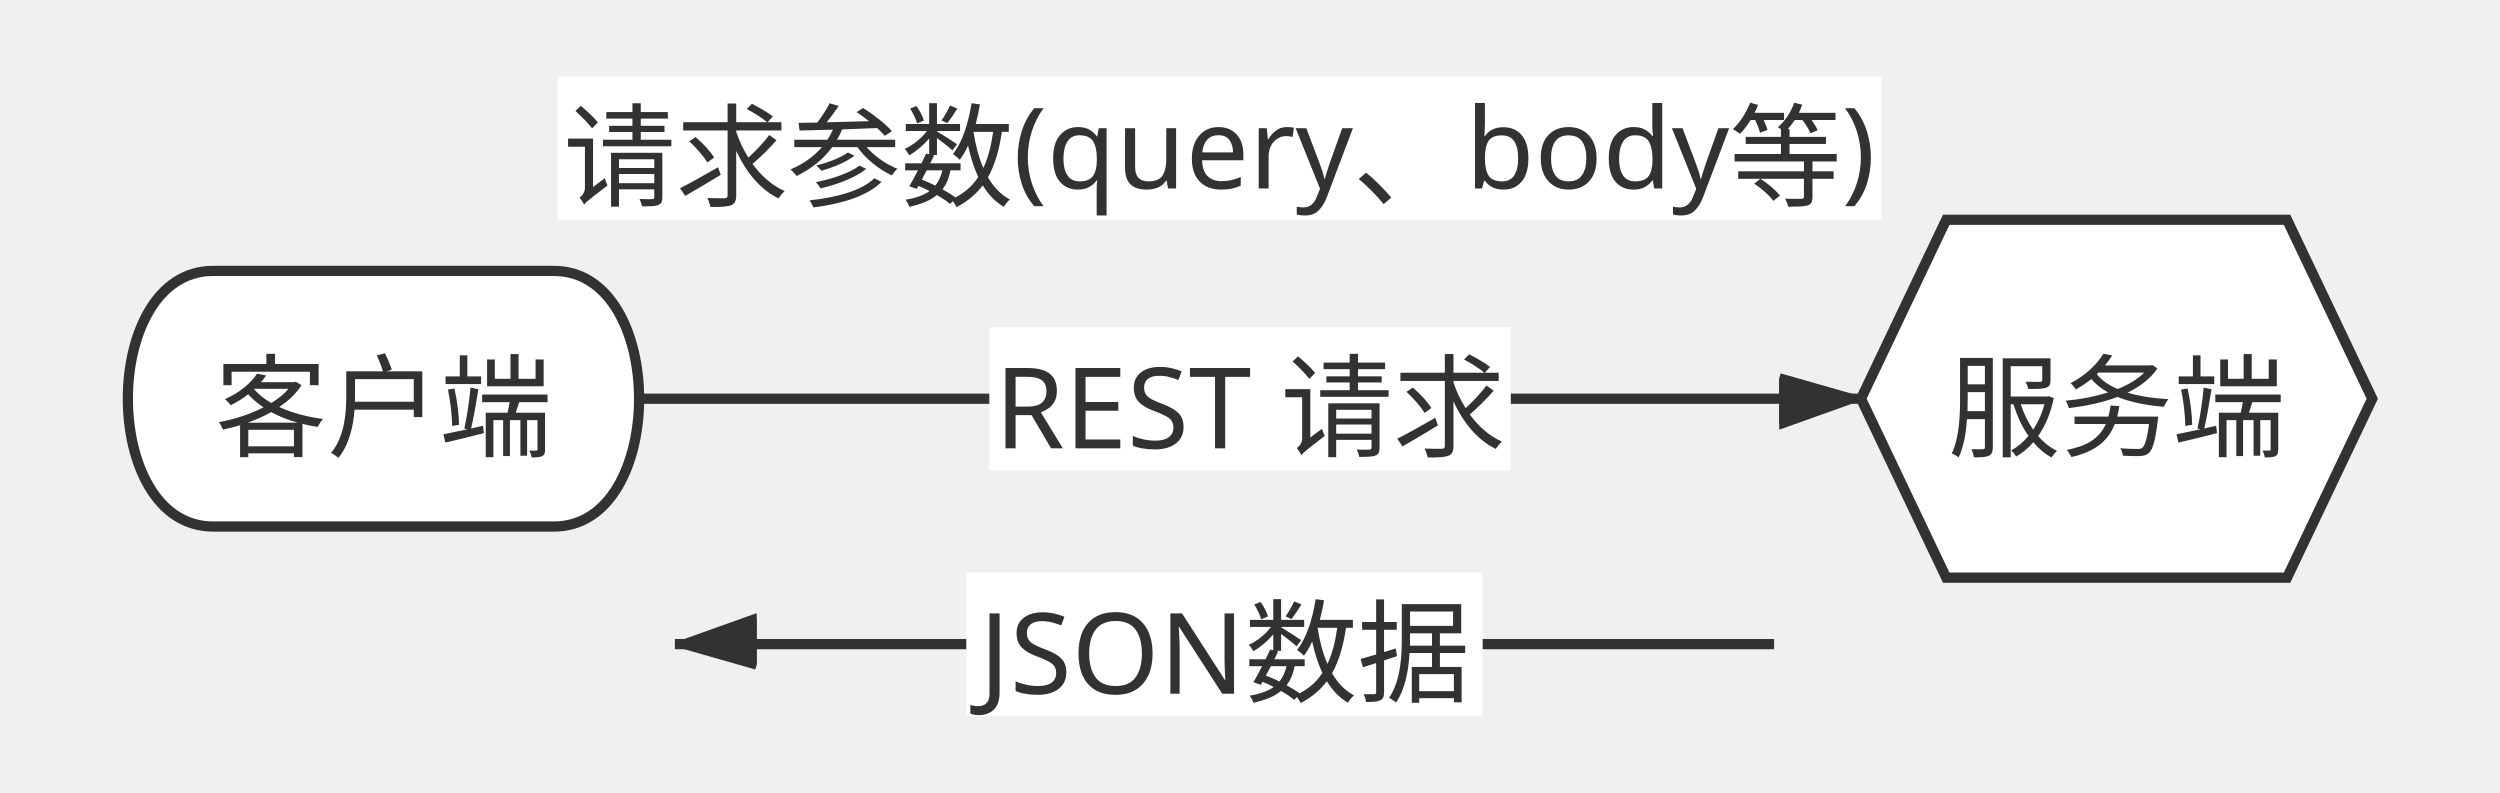
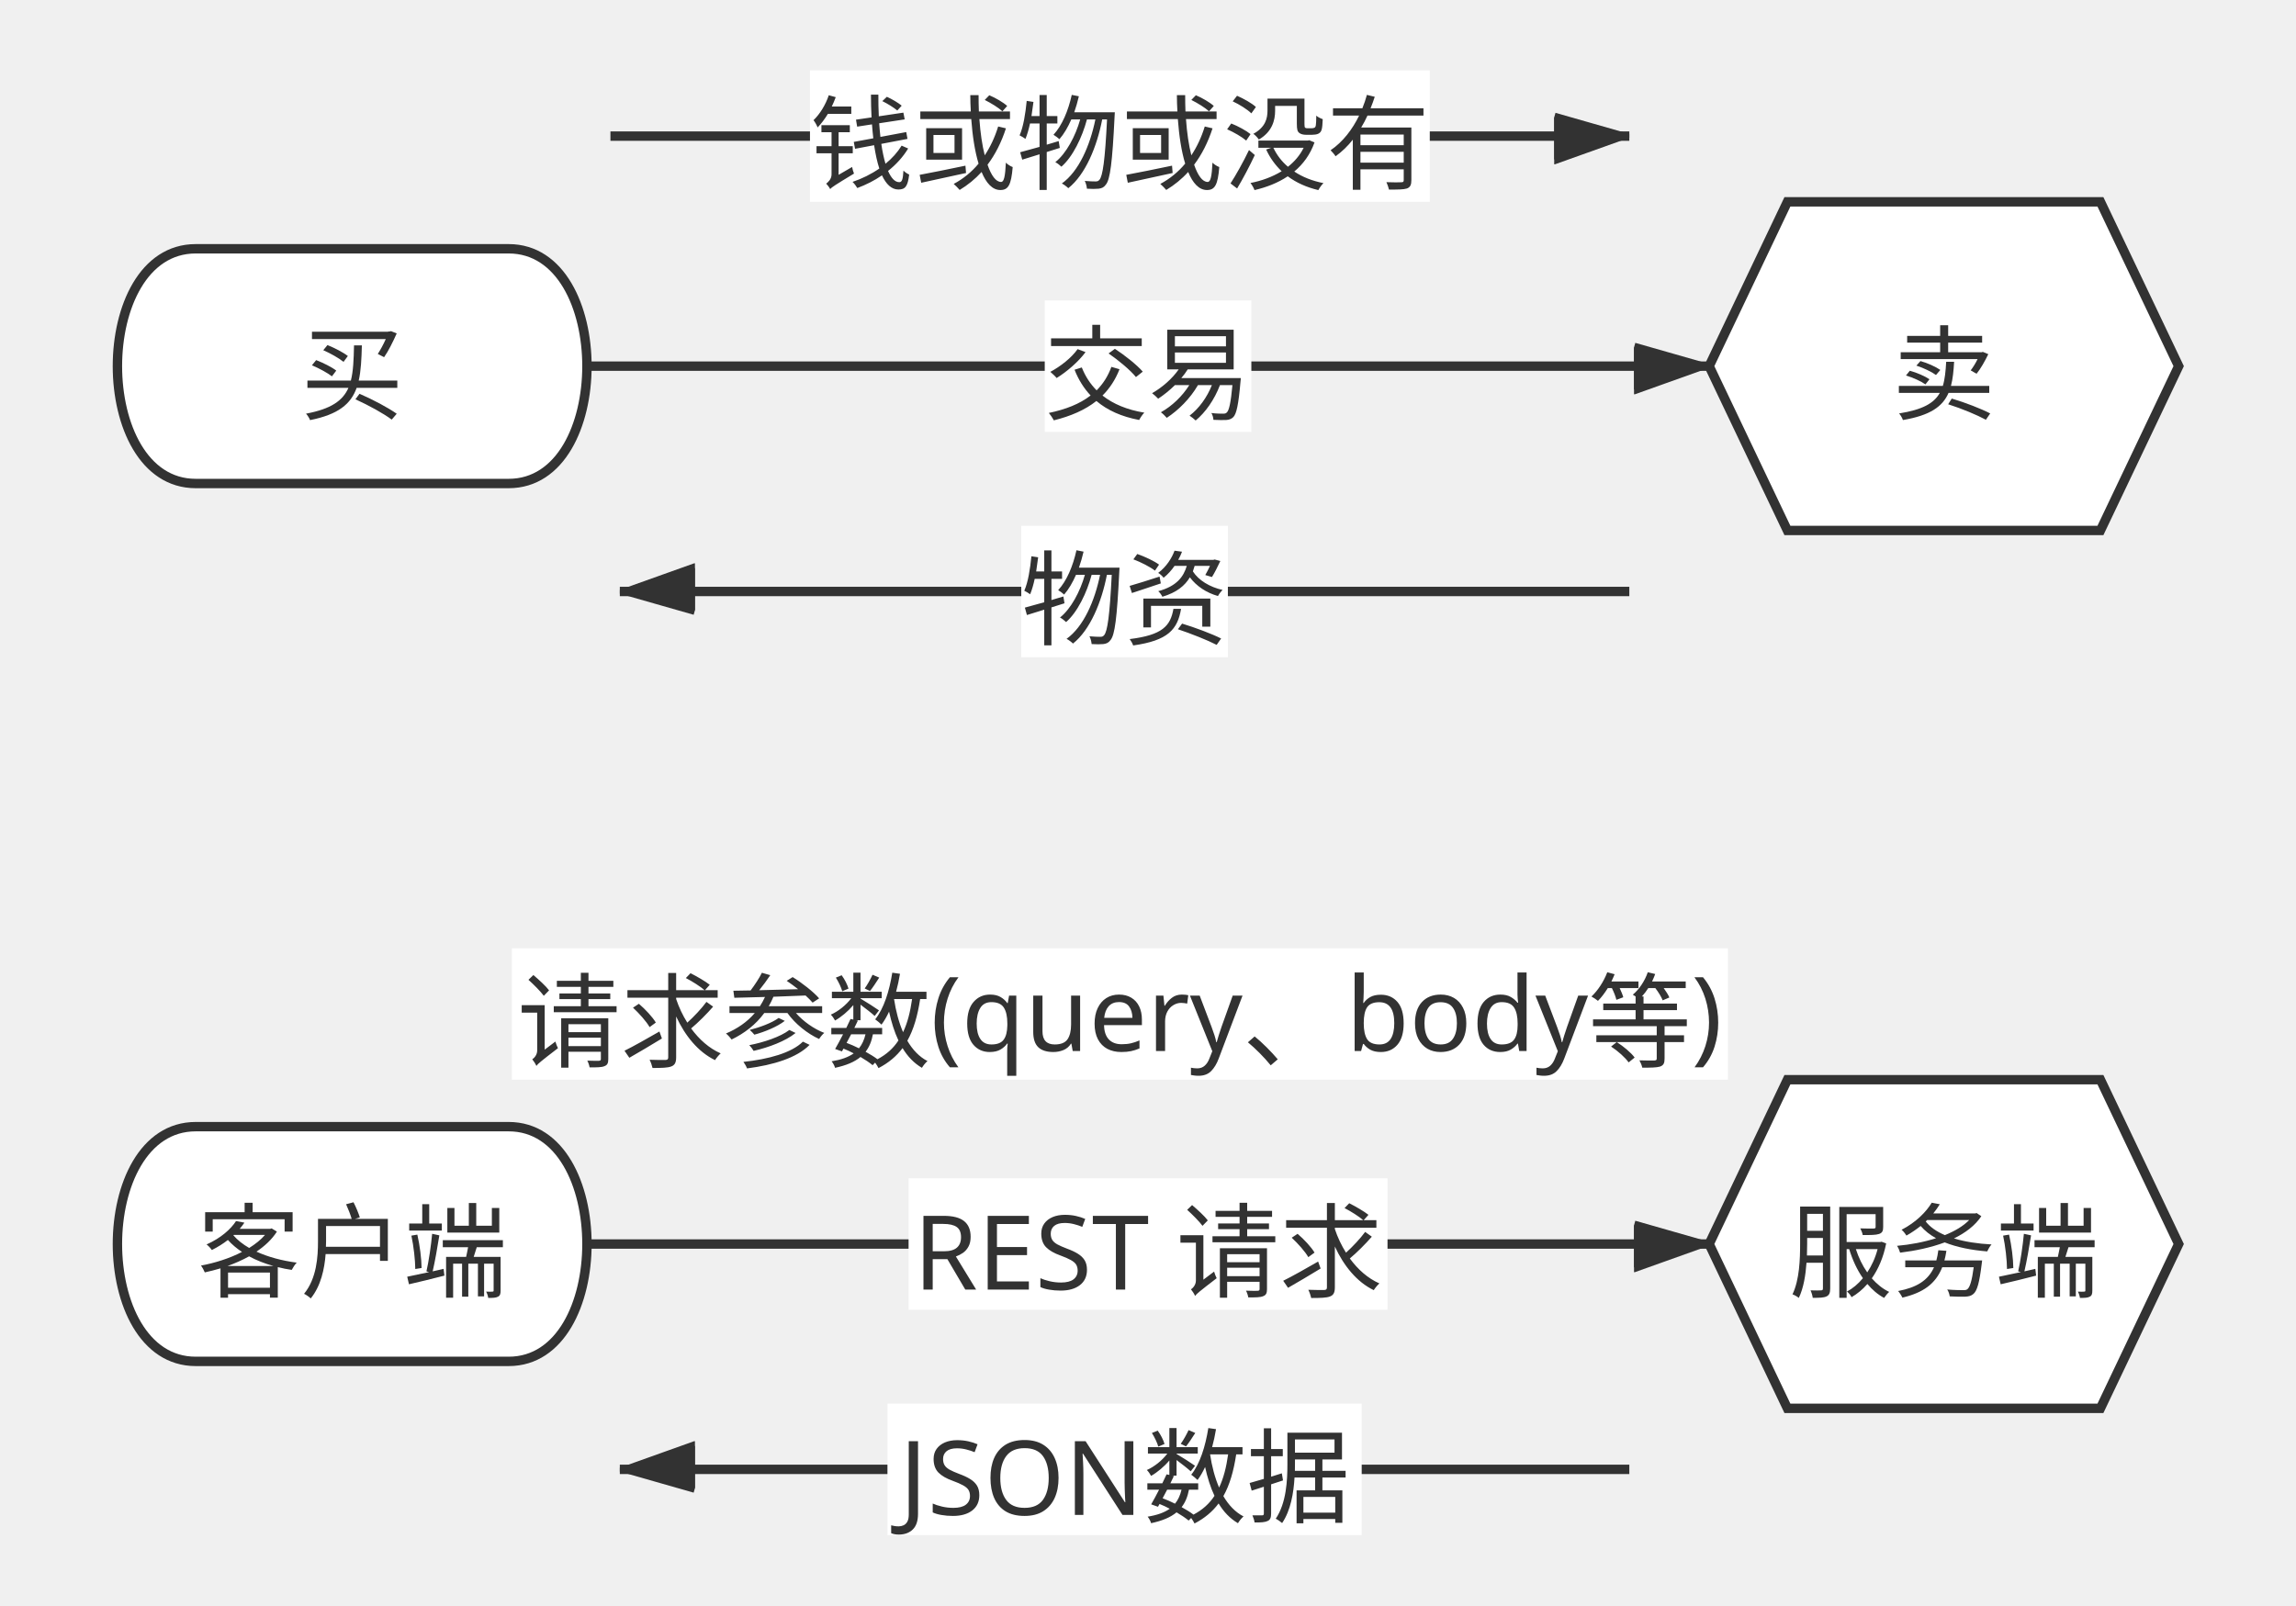
- <svg xmlns="http://www.w3.org/2000/svg" id="SvgjsSvg1044" width="488.993" height="155" version="1.1">
-   <defs id="SvgjsDefs1045">
-     <marker id="SvgjsMarker1054" markerWidth="16" markerHeight="12" refX="16" refY="6" viewBox="0 0 16 12" orient="auto" markerUnits="userSpaceOnUse">
-       <path id="SvgjsPath1055" d="M0,2 L14,6 L0,11 L0,2" fill="#323232" stroke="#323232" stroke-width="2" />
+ <svg xmlns="http://www.w3.org/2000/svg" id="SvgjsSvg1006" width="488.993" height="342.005" version="1.1">
+   <defs id="SvgjsDefs1007">
+     <marker id="SvgjsMarker1016" markerWidth="16" markerHeight="12" refX="16" refY="6" viewBox="0 0 16 12" orient="auto" markerUnits="userSpaceOnUse">
+       <path id="SvgjsPath1017" d="M0,2 L14,6 L0,11 L0,2" fill="#323232" stroke="#323232" stroke-width="2" />
    </marker>
-     <marker id="SvgjsMarker1068" markerWidth="16" markerHeight="12" refX="16" refY="6" viewBox="0 0 16 12" orient="auto" markerUnits="userSpaceOnUse">
-       <path id="SvgjsPath1069" d="M0,2 L14,6 L0,11 L0,2" fill="#323232" stroke="#323232" stroke-width="2" />
+     <marker id="SvgjsMarker1030" markerWidth="16" markerHeight="12" refX="16" refY="6" viewBox="0 0 16 12" orient="auto" markerUnits="userSpaceOnUse">
+       <path id="SvgjsPath1031" d="M0,2 L14,6 L0,11 L0,2" fill="#323232" stroke="#323232" stroke-width="2" />
    </marker>
-     <marker id="SvgjsMarker1076" markerWidth="16" markerHeight="12" refX="16" refY="6" viewBox="0 0 16 12" orient="auto" markerUnits="userSpaceOnUse">
-       <path id="SvgjsPath1077" d="M0,2 L14,6 L0,11 L0,2" fill="#323232" stroke="#323232" stroke-width="2" />
+     <marker id="SvgjsMarker1038" markerWidth="16" markerHeight="12" refX="16" refY="6" viewBox="0 0 16 12" orient="auto" markerUnits="userSpaceOnUse">
+       <path id="SvgjsPath1039" d="M0,2 L14,6 L0,11 L0,2" fill="#323232" stroke="#323232" stroke-width="2" />
+     </marker>
+     <marker id="SvgjsMarker1052" markerWidth="16" markerHeight="12" refX="16" refY="6" viewBox="0 0 16 12" orient="auto" markerUnits="userSpaceOnUse">
+       <path id="SvgjsPath1053" d="M0,2 L14,6 L0,11 L0,2" fill="#323232" stroke="#323232" stroke-width="2" />
+     </marker>
+     <marker id="SvgjsMarker1066" markerWidth="16" markerHeight="12" refX="16" refY="6" viewBox="0 0 16 12" orient="auto" markerUnits="userSpaceOnUse">
+       <path id="SvgjsPath1067" d="M0,2 L14,6 L0,11 L0,2" fill="#323232" stroke="#323232" stroke-width="2" />
+     </marker>
+     <marker id="SvgjsMarker1074" markerWidth="16" markerHeight="12" refX="16" refY="6" viewBox="0 0 16 12" orient="auto" markerUnits="userSpaceOnUse">
+       <path id="SvgjsPath1075" d="M0,2 L14,6 L0,11 L0,2" fill="#323232" stroke="#323232" stroke-width="2" />
    </marker>
  </defs>
-   <g id="SvgjsG1046" transform="translate(25.0069,52.98889)">
-     <path id="SvgjsPath1047" d="M 16.667 0L 83.333 0C 105.556 0 105.556 50 83.333 50L 16.667 50C -5.556 50 -5.556 0 16.667 0Z" stroke="rgba(50,50,50,1)" stroke-width="2" fill-opacity="1" fill="#ffffff" />
-     <g id="SvgjsG1048">
-       <text id="SvgjsText1049" font-family="微软雅黑" text-anchor="middle" font-size="22px" width="66" fill="#323232" font-weight="400" align="middle" anchor="middle" family="微软雅黑" size="22px" weight="400" font-style="" opacity="1" y="7.7" transform="rotate(0)">
-         <tspan id="SvgjsTspan1050" dy="27" x="50">
-           <tspan id="SvgjsTspan1051" style="text-decoration:;">客户端</tspan>
+   <g id="SvgjsG1008" transform="translate(25.0069,239.9935)">
+     <path id="SvgjsPath1009" d="M 16.667 0L 83.333 0C 105.556 0 105.556 50 83.333 50L 16.667 50C -5.556 50 -5.556 0 16.667 0Z" stroke="rgba(50,50,50,1)" stroke-width="2" fill-opacity="1" fill="#ffffff" />
+     <g id="SvgjsG1010">
+       <text id="SvgjsText1011" font-family="微软雅黑" text-anchor="middle" font-size="22px" width="66" fill="#323232" font-weight="400" align="middle" anchor="middle" family="微软雅黑" size="22px" weight="400" font-style="" opacity="1" y="7.7" transform="rotate(0)">
+         <tspan id="SvgjsTspan1012" dy="27" x="50">
+           <tspan id="SvgjsTspan1013" style="text-decoration:;">客户端</tspan>
        </tspan>
      </text>
    </g>
  </g>
-   <g id="SvgjsG1052">
-     <path id="SvgjsPath1053" d="M125.007 77.989L244.507 77.989L244.507 77.989L364.007 77.989" stroke="#323232" stroke-width="2" fill="none" marker-end="url(#SvgjsMarker1054)" />
-     <rect id="SvgjsRect1056" width="102" height="28" x="193.507" y="63.989" fill="#ffffff" />
-     <text id="SvgjsText1057" font-family="微软雅黑" text-anchor="middle" font-size="22px" width="102" fill="#323232" font-weight="400" align="top" anchor="middle" family="微软雅黑" size="22px" weight="400" font-style="" opacity="1" y="60.689" transform="rotate(0)">
-       <tspan id="SvgjsTspan1058" dy="27" x="244.507">
-         <tspan id="SvgjsTspan1059" style="text-decoration:;">REST 请求</tspan>
+   <g id="SvgjsG1014">
+     <path id="SvgjsPath1015" d="M125.007 264.994L244.507 264.994L244.507 264.994L364.007 264.994" stroke="#323232" stroke-width="2" fill="none" marker-end="url(#SvgjsMarker1016)" />
+     <rect id="SvgjsRect1018" width="102" height="28" x="193.507" y="250.994" fill="#ffffff" />
+     <text id="SvgjsText1019" font-family="微软雅黑" text-anchor="middle" font-size="22px" width="102" fill="#323232" font-weight="400" align="top" anchor="middle" family="微软雅黑" size="22px" weight="400" font-style="" opacity="1" y="247.694" transform="rotate(0)">
+       <tspan id="SvgjsTspan1020" dy="27" x="244.507">
+         <tspan id="SvgjsTspan1021" style="text-decoration:;">REST 请求</tspan>
      </tspan>
    </text>
  </g>
-   <g id="SvgjsG1060" transform="translate(364.0069,42.98889)">
-     <path id="SvgjsPath1061" d="M 0 35L 16.667 0L 83.333 0L 100 35L 83.333 70L 16.667 70L 0 35Z" stroke="rgba(50,50,50,1)" stroke-width="2" fill-opacity="1" fill="#ffffff" />
-     <g id="SvgjsG1062">
-       <text id="SvgjsText1063" font-family="微软雅黑" text-anchor="middle" font-size="22px" width="66" fill="#323232" font-weight="400" align="middle" anchor="middle" family="微软雅黑" size="22px" weight="400" font-style="" opacity="1" y="17.7" transform="rotate(0)">
-         <tspan id="SvgjsTspan1064" dy="27" x="50">
-           <tspan id="SvgjsTspan1065" style="text-decoration:;">服务端</tspan>
+   <g id="SvgjsG1022" transform="translate(364.0069,229.9935)">
+     <path id="SvgjsPath1023" d="M 0 35L 16.667 0L 83.333 0L 100 35L 83.333 70L 16.667 70L 0 35Z" stroke="rgba(50,50,50,1)" stroke-width="2" fill-opacity="1" fill="#ffffff" />
+     <g id="SvgjsG1024">
+       <text id="SvgjsText1025" font-family="微软雅黑" text-anchor="middle" font-size="22px" width="66" fill="#323232" font-weight="400" align="middle" anchor="middle" family="微软雅黑" size="22px" weight="400" font-style="" opacity="1" y="17.7" transform="rotate(0)">
+         <tspan id="SvgjsTspan1026" dy="27" x="50">
+           <tspan id="SvgjsTspan1027" style="text-decoration:;">服务端</tspan>
        </tspan>
      </text>
    </g>
  </g>
-   <g id="SvgjsG1066">
-     <path id="SvgjsPath1067" d="M130.007 28.989L238.507 28.989L238.507 28.989L347.007 28.989" stroke="#323232" stroke-width="2" fill="none" marker-end="url(#SvgjsMarker1068)" />
-     <rect id="SvgjsRect1070" width="259" height="28" x="109.007" y="14.989" fill="#ffffff" />
-     <text id="SvgjsText1071" font-family="微软雅黑" text-anchor="middle" font-size="22px" width="259" fill="#323232" font-weight="400" align="top" anchor="middle" family="微软雅黑" size="22px" weight="400" font-style="" opacity="1" y="11.689" transform="rotate(0)">
-       <tspan id="SvgjsTspan1072" dy="27" x="238.507">
-         <tspan id="SvgjsTspan1073" style="text-decoration:;">请求参数(query、body等)</tspan>
+   <g id="SvgjsG1028">
+     <path id="SvgjsPath1029" d="M130.007 215.994L238.507 215.994L238.507 215.994L347.007 215.994" stroke="#323232" stroke-width="2" fill="none" marker-end="url(#SvgjsMarker1030)" />
+     <rect id="SvgjsRect1032" width="259" height="28" x="109.007" y="201.994" fill="#ffffff" />
+     <text id="SvgjsText1033" font-family="微软雅黑" text-anchor="middle" font-size="22px" width="259" fill="#323232" font-weight="400" align="top" anchor="middle" family="微软雅黑" size="22px" weight="400" font-style="" opacity="1" y="198.694" transform="rotate(0)">
+       <tspan id="SvgjsTspan1034" dy="27" x="238.507">
+         <tspan id="SvgjsTspan1035" style="text-decoration:;">请求参数(query、body等)</tspan>
      </tspan>
    </text>
  </g>
-   <g id="SvgjsG1074">
-     <path id="SvgjsPath1075" d="M347.007 125.989L239.507 125.989L239.507 125.989L132.007 125.989" stroke="#323232" stroke-width="2" fill="none" marker-end="url(#SvgjsMarker1076)" />
-     <rect id="SvgjsRect1078" width="101" height="28" x="189.007" y="111.989" fill="#ffffff" />
-     <text id="SvgjsText1079" font-family="微软雅黑" text-anchor="middle" font-size="22px" width="101" fill="#323232" font-weight="400" align="top" anchor="middle" family="微软雅黑" size="22px" weight="400" font-style="" opacity="1" y="108.689" transform="rotate(0)">
-       <tspan id="SvgjsTspan1080" dy="27" x="239.507">
-         <tspan id="SvgjsTspan1081" style="text-decoration:;">JSON数据</tspan>
+   <g id="SvgjsG1036">
+     <path id="SvgjsPath1037" d="M347.007 312.994L239.507 312.994L239.507 312.994L132.007 312.994" stroke="#323232" stroke-width="2" fill="none" marker-end="url(#SvgjsMarker1038)" />
+     <rect id="SvgjsRect1040" width="101" height="28" x="189.007" y="298.994" fill="#ffffff" />
+     <text id="SvgjsText1041" font-family="微软雅黑" text-anchor="middle" font-size="22px" width="101" fill="#323232" font-weight="400" align="top" anchor="middle" family="微软雅黑" size="22px" weight="400" font-style="" opacity="1" y="295.694" transform="rotate(0)">
+       <tspan id="SvgjsTspan1042" dy="27" x="239.507">
+         <tspan id="SvgjsTspan1043" style="text-decoration:;">JSON数据</tspan>
+       </tspan>
+     </text>
+   </g>
+   <g id="SvgjsG1044" transform="translate(25.0069,52.99351)">
+     <path id="SvgjsPath1045" d="M 16.667 0L 83.333 0C 105.556 0 105.556 50 83.333 50L 16.667 50C -5.556 50 -5.556 0 16.667 0Z" stroke="rgba(50,50,50,1)" stroke-width="2" fill-opacity="1" fill="#ffffff" />
+     <g id="SvgjsG1046">
+       <text id="SvgjsText1047" font-family="微软雅黑" text-anchor="middle" font-size="22px" width="22" fill="#323232" font-weight="400" align="middle" anchor="middle" family="微软雅黑" size="22px" weight="400" font-style="" opacity="1" y="7.7" transform="rotate(0)">
+         <tspan id="SvgjsTspan1048" dy="27" x="50">
+           <tspan id="SvgjsTspan1049" style="text-decoration:;">买</tspan>
+         </tspan>
+       </text>
+     </g>
+   </g>
+   <g id="SvgjsG1050">
+     <path id="SvgjsPath1051" d="M125.007 77.994L244.507 77.994L244.507 77.994L364.007 77.994" stroke="#323232" stroke-width="2" fill="none" marker-end="url(#SvgjsMarker1052)" />
+     <rect id="SvgjsRect1054" width="44" height="28" x="222.507" y="63.994" fill="#ffffff" />
+     <text id="SvgjsText1055" font-family="微软雅黑" text-anchor="middle" font-size="22px" width="44" fill="#323232" font-weight="400" align="top" anchor="middle" family="微软雅黑" size="22px" weight="400" font-style="" opacity="1" y="60.694" transform="rotate(0)">
+       <tspan id="SvgjsTspan1056" dy="27" x="244.507">
+         <tspan id="SvgjsTspan1057" style="text-decoration:;">交易</tspan>
+       </tspan>
+     </text>
+   </g>
+   <g id="SvgjsG1058" transform="translate(364.0069,42.99351)">
+     <path id="SvgjsPath1059" d="M 0 35L 16.667 0L 83.333 0L 100 35L 83.333 70L 16.667 70L 0 35Z" stroke="rgba(50,50,50,1)" stroke-width="2" fill-opacity="1" fill="#ffffff" />
+     <g id="SvgjsG1060">
+       <text id="SvgjsText1061" font-family="微软雅黑" text-anchor="middle" font-size="22px" width="22" fill="#323232" font-weight="400" align="middle" anchor="middle" family="微软雅黑" size="22px" weight="400" font-style="" opacity="1" y="17.7" transform="rotate(0)">
+         <tspan id="SvgjsTspan1062" dy="27" x="50">
+           <tspan id="SvgjsTspan1063" style="text-decoration:;">卖</tspan>
+         </tspan>
+       </text>
+     </g>
+   </g>
+   <g id="SvgjsG1064">
+     <path id="SvgjsPath1065" d="M130.007 28.994L238.507 28.994L238.507 28.994L347.007 28.994" stroke="#323232" stroke-width="2" fill="none" marker-end="url(#SvgjsMarker1066)" />
+     <rect id="SvgjsRect1068" width="132" height="28" x="172.507" y="14.994" fill="#ffffff" />
+     <text id="SvgjsText1069" font-family="微软雅黑" text-anchor="middle" font-size="22px" width="132" fill="#323232" font-weight="400" align="top" anchor="middle" family="微软雅黑" size="22px" weight="400" font-style="" opacity="1" y="11.694" transform="rotate(0)">
+       <tspan id="SvgjsTspan1070" dy="27" x="238.507">
+         <tspan id="SvgjsTspan1071" style="text-decoration:;">钱或物或没有</tspan>
+       </tspan>
+     </text>
+   </g>
+   <g id="SvgjsG1072">
+     <path id="SvgjsPath1073" d="M347.007 125.994L239.507 125.994L239.507 125.994L132.007 125.994" stroke="#323232" stroke-width="2" fill="none" marker-end="url(#SvgjsMarker1074)" />
+     <rect id="SvgjsRect1076" width="44" height="28" x="217.507" y="111.994" fill="#ffffff" />
+     <text id="SvgjsText1077" font-family="微软雅黑" text-anchor="middle" font-size="22px" width="44" fill="#323232" font-weight="400" align="top" anchor="middle" family="微软雅黑" size="22px" weight="400" font-style="" opacity="1" y="108.694" transform="rotate(0)">
+       <tspan id="SvgjsTspan1078" dy="27" x="239.507">
+         <tspan id="SvgjsTspan1079" style="text-decoration:;">物资</tspan>
      </tspan>
    </text>
  </g>
</svg>
